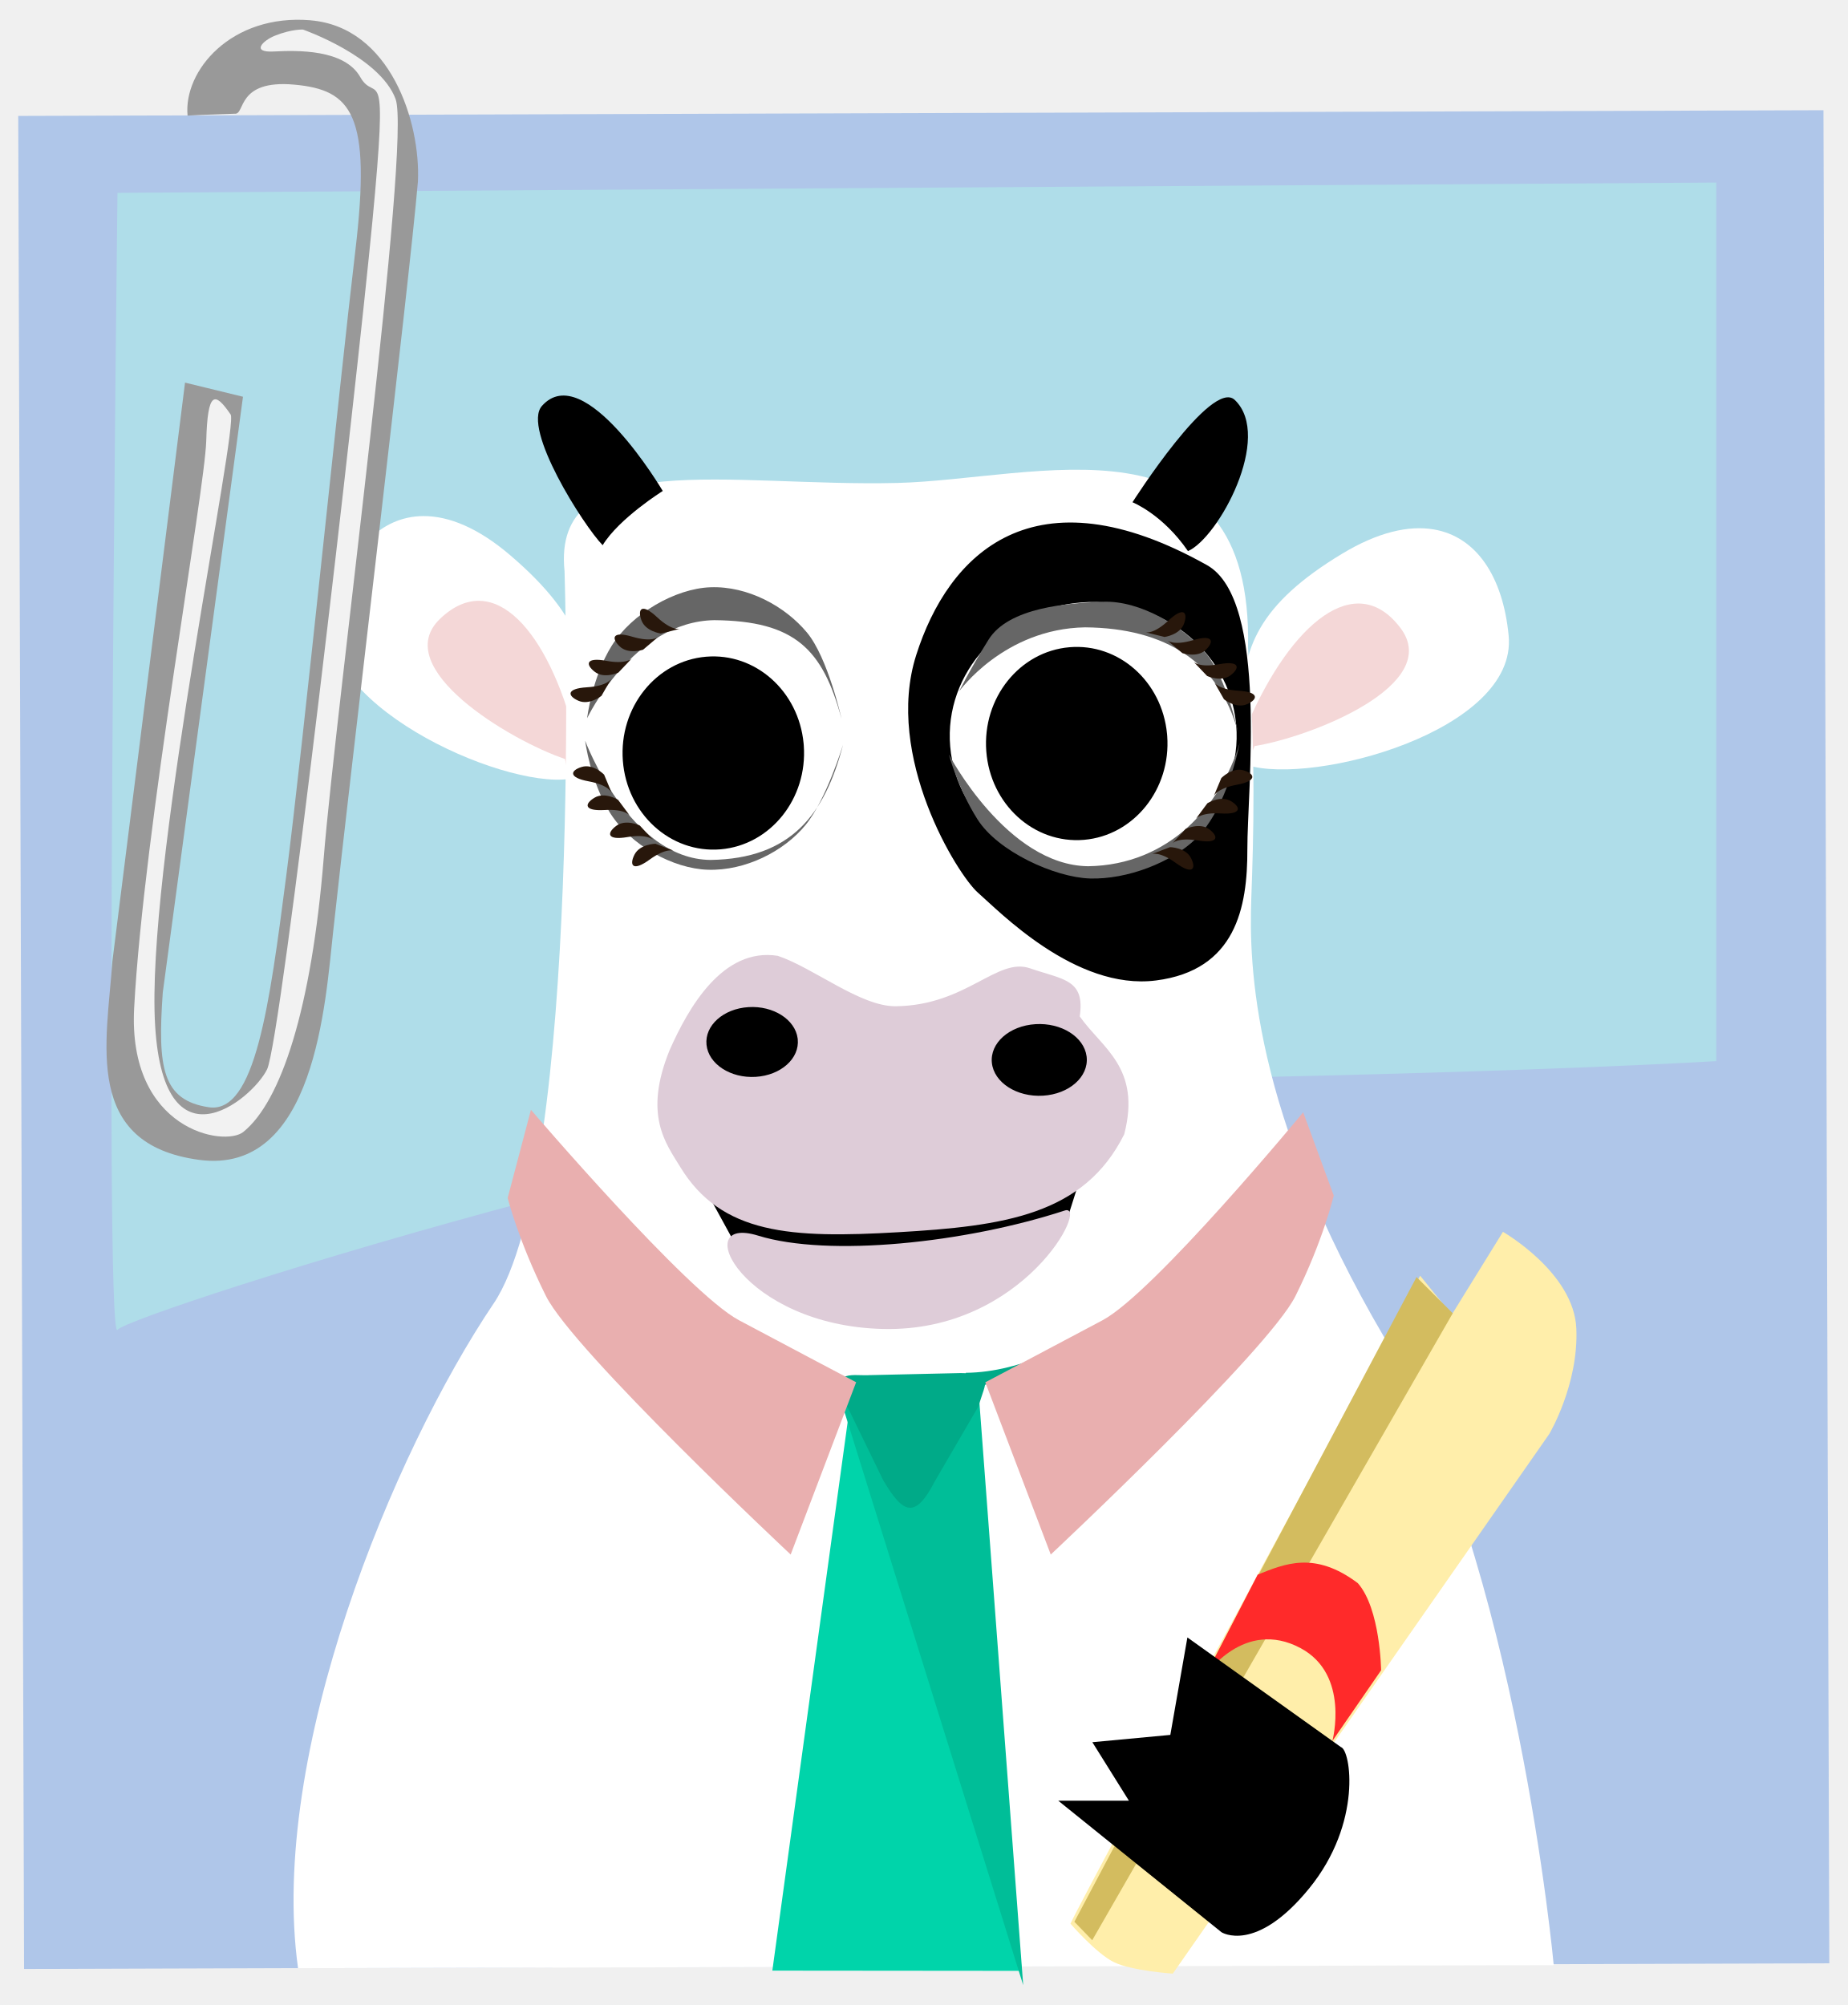
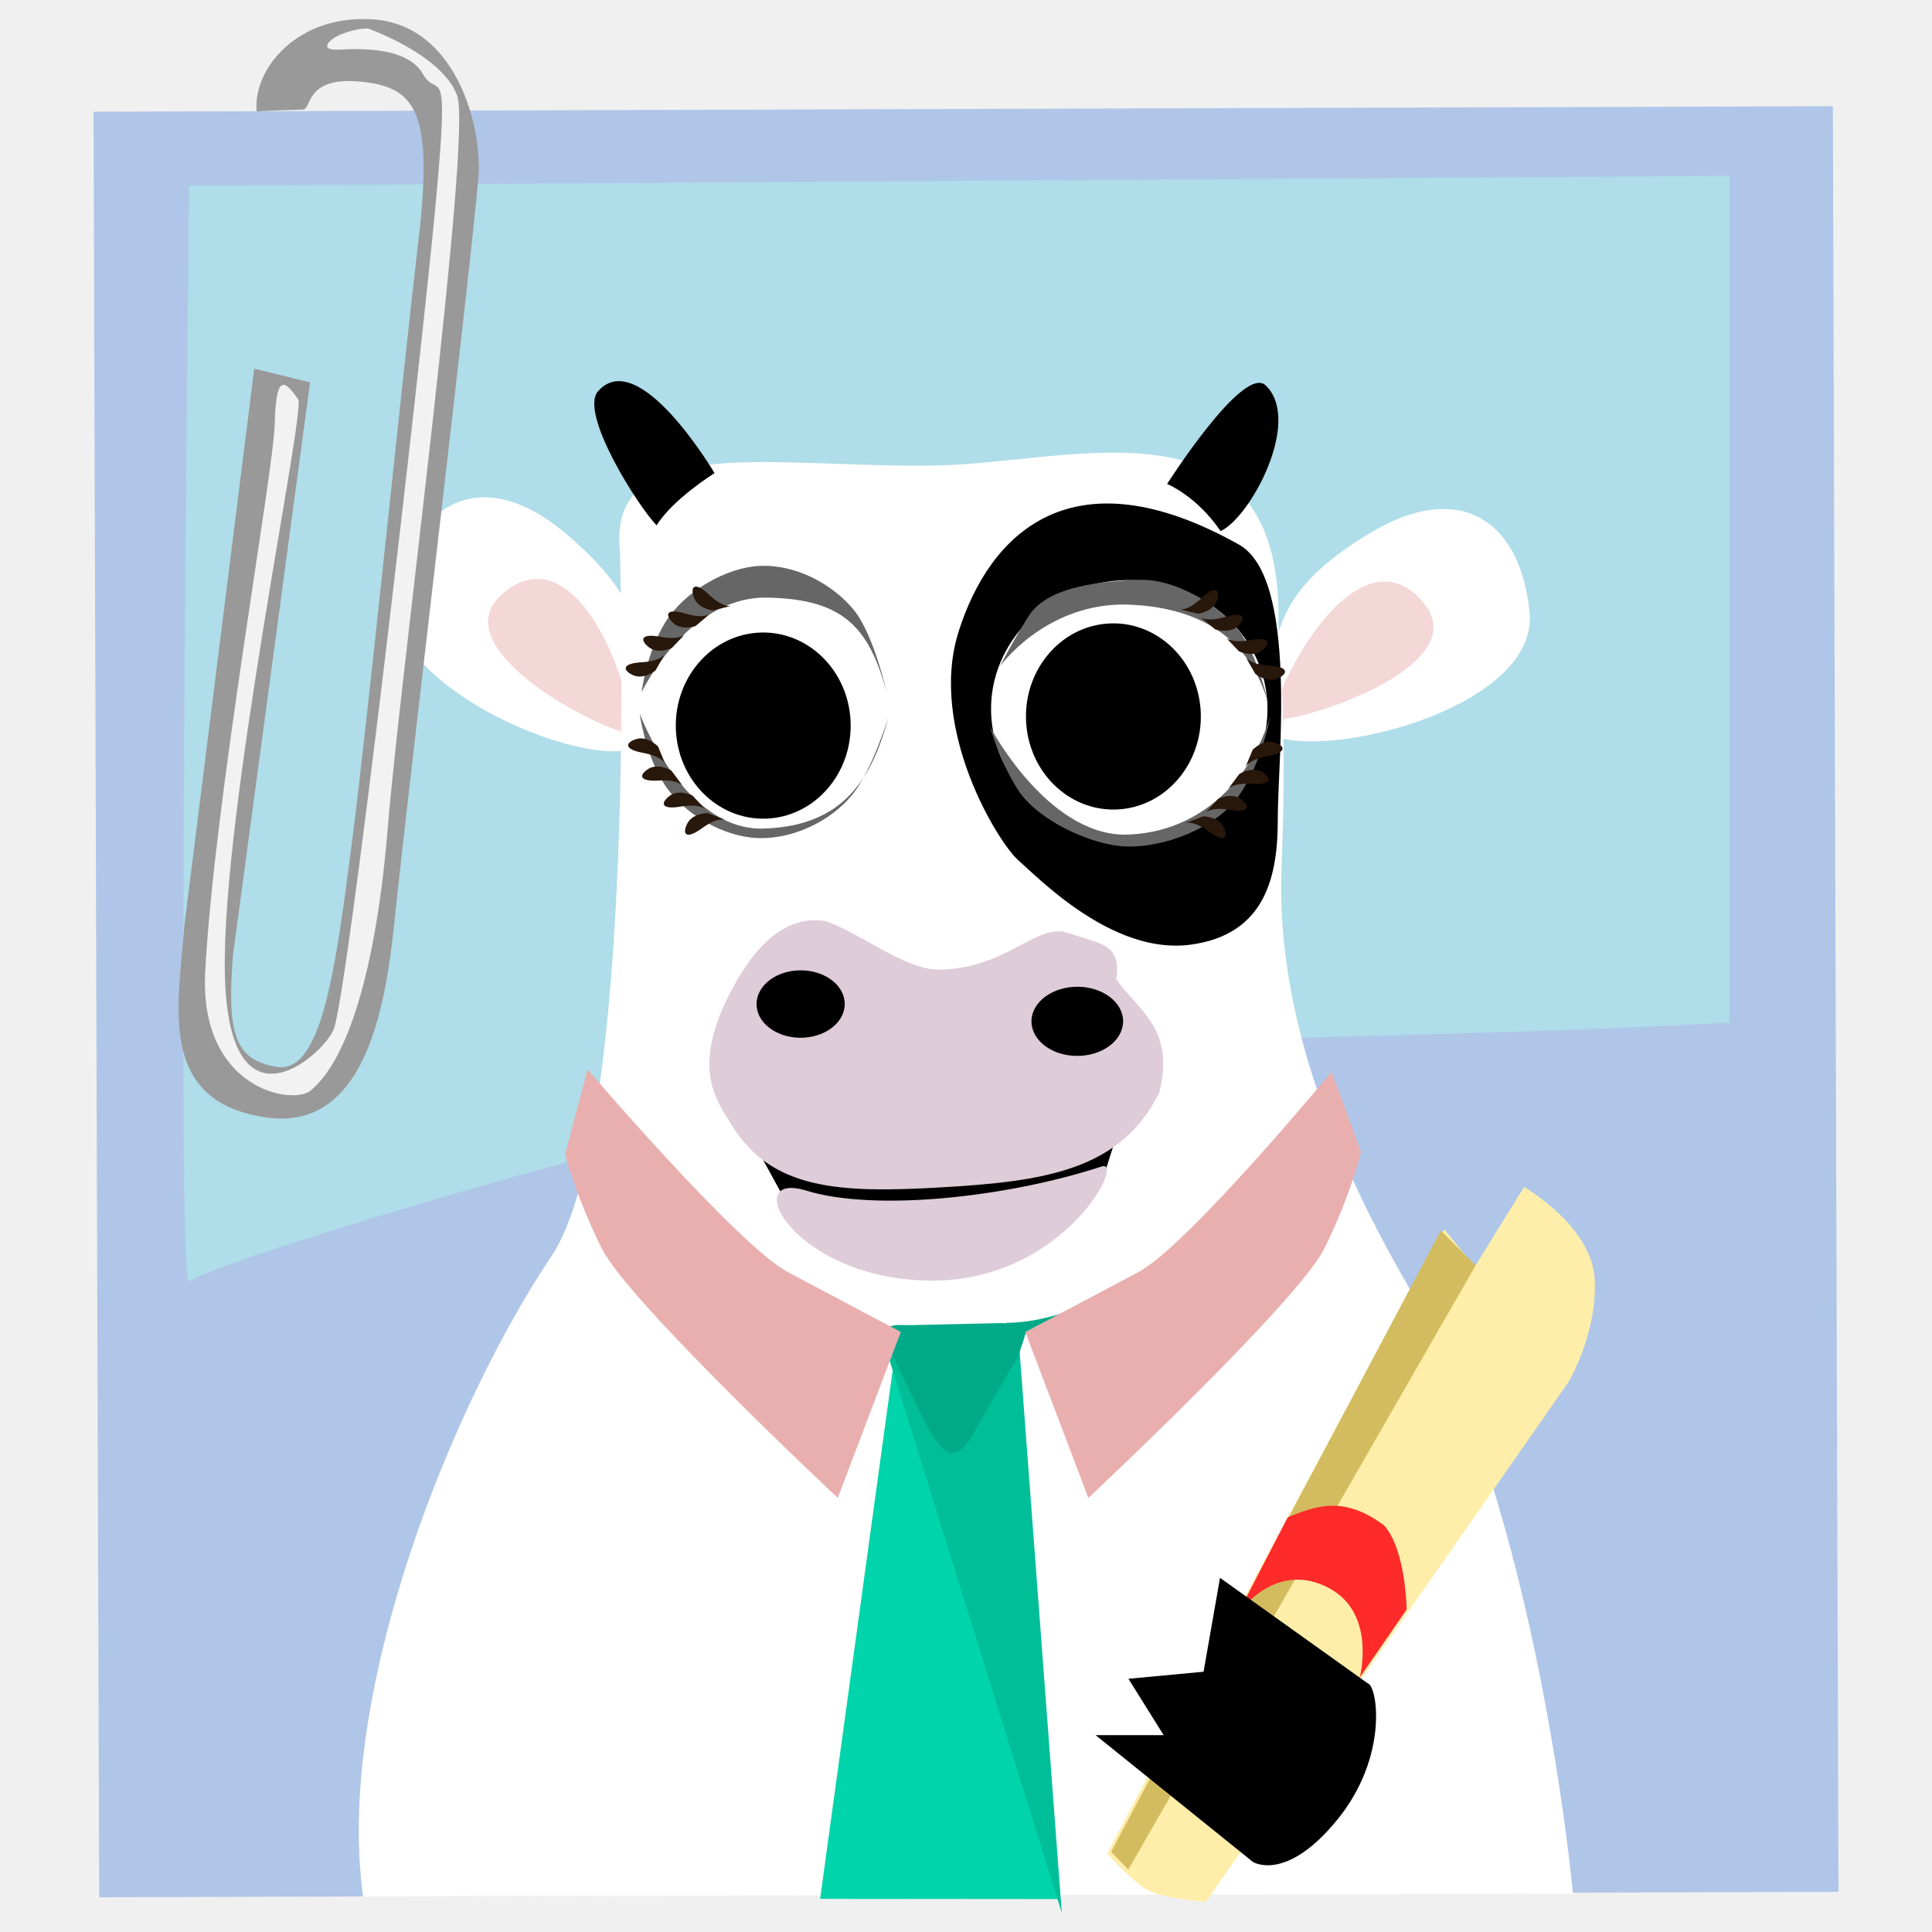
- <svg xmlns="http://www.w3.org/2000/svg" width="235.869" height="256" id="svg3188" version="1.1">
+ <svg xmlns="http://www.w3.org/2000/svg" width="256" height="256" id="svg3188" version="1.1">
  <defs id="defs3190" />
  <g id="layer1" transform="translate(374.5977,787.3066)">
-     <g id="g3307" transform="matrix(5.691615,0,0,5.691615,1759.794,2490.16)">
+     <g id="g3307" transform="matrix(5.691615,0,0,5.691615,1769.86,2490.16)">
      <rect transform="matrix(0.999995,-0.00315296,0.00315296,0.999995,0,0)" y="-574.419" x="-372.788" height="41.57" width="40.493" id="rect4125-4" style="fill:#afc6e9;fill-opacity:1;stroke:none" />
      <path id="path3364" d="m -372.371,-571.515 c 0,0 -0.309,25.892 0,25.506 0.309,-0.386 16.385,-5.488 24.269,-5.642 7.884,-0.155 11.593,-0.386 11.593,-0.386 l 0,-19.709 z" style="fill:#afdde9;stroke:none" />
      <path style="fill:#f4d7d7;fill-opacity:1;stroke:none;display:inline" d="m -361.829,-559.783 c -0.058,-0.284 -0.921,-3.241 -1.888,-3.238 -0.968,0.003 -2.334,-0.05 -2.044,1.486 0.289,1.536 0.975,2.501 2.058,2.726 1.082,0.224 2.164,0.221 2.164,0.221 z" id="path6937-9-8-3" />
      <path style="fill:#f4d7d7;fill-opacity:1;stroke:none;display:inline" d="m -347.237,-559.838 c 0,0 1.47,-3.135 2.665,-3.139 1.195,-0.004 2.504,-0.122 2.224,1.188 -0.28,1.31 -0.621,1.653 -2.269,2.284 -1.649,0.631 -3.014,0.806 -3.014,0.806 z" id="path6939-3-7-2" />
      <path style="fill:#ffffff;stroke:none;display:inline" d="m -363.934,-546.598 c 2.015,-3.014 1.591,-16.428 1.591,-16.428 -0.29,-2.819 3.725,-1.89 7.461,-1.981 3.11,-0.076 7.987,-1.736 7.87,3.7 0.179,2.451 0.123,4.254 0.073,5.629 -0.052,1.452 0.01,4.764 2.985,9.842 2.975,5.078 3.799,14.079 3.799,14.079 l -28.166,0.068 c -0.67,-4.8 2.139,-11.573 4.386,-14.909 z" id="path6935-0-6-4" />
      <path style="fill:#ffffff;fill-opacity:1;stroke:none;display:inline" d="m -347.006,-559.64 c 0.959,-2.201 2.407,-3.445 3.413,-2.114 0.965,1.277 -1.999,2.444 -3.273,2.65 l -0.166,0.426 c 1.479,0.463 6.072,-0.768 5.866,-2.904 -0.129,-1.335 -0.729,-2.219 -1.676,-2.382 -0.568,-0.098 -1.262,0.064 -2.055,0.542 -1.888,1.137 -2.26,2.145 -2.235,3.442" id="path5154-4-0-4-7" />
      <path style="fill:#000000;fill-opacity:1;stroke:#000000;stroke-width:0.056px;stroke-linecap:butt;stroke-linejoin:miter;stroke-opacity:1;display:inline" d="m -354.429,-561.135 c -0.718,2.257 0.925,4.905 1.381,5.302 0.457,0.397 2.175,2.189 3.968,1.959 1.766,-0.226 2.029,-1.609 2.025,-2.918 -0.004,-1.309 0.477,-5.579 -0.891,-6.347 -3.874,-2.172 -5.766,-0.254 -6.483,2.004 z" id="path6983-98-7-9" />
      <path style="fill:#000000;fill-opacity:1;stroke:#000000;stroke-width:0.056px;stroke-linecap:butt;stroke-linejoin:miter;stroke-opacity:1;display:inline" d="m -359.232,-549.303 0.769,1.406 c 0,0 3.825,0.592 4.71,0.347 0.885,-0.244 2.653,-0.934 2.653,-0.934 l 0.319,-1.007 c 0,0 -3.055,1.096 -4.585,0.98 -1.53,-0.116 -3.866,-0.793 -3.866,-0.793 z" id="path7018-2-0-2" />
      <path style="fill:#deccd8;fill-opacity:1;stroke:none;display:inline" d="m -359.751,-549.667 c 0.925,1.523 2.497,1.607 4.882,1.469 2.382,-0.137 4.177,-0.387 5.08,-2.198 0.386,-1.494 -0.496,-1.929 -0.998,-2.644 0.124,-0.836 -0.374,-0.823 -1.115,-1.079 -0.741,-0.256 -1.426,0.832 -3.01,0.851 -0.792,0.009 -1.839,-0.859 -2.648,-1.131 -1.237,-0.196 -2.009,1.172 -2.426,2.115 -0.595,1.459 -0.082,2.095 0.235,2.617 z" id="path5150-81-7-6" />
      <path style="fill:#ffffff;fill-opacity:1;stroke:none;display:inline" id="path6985-4-1-4" d="m -374.393,781.97 c 2.396,29.351 -21.155,54.958 -52.603,57.195 -31.448,2.237 -58.885,-19.744 -61.281,-49.095 -2.396,-29.351 21.155,-54.958 52.603,-57.195 30.964,-2.202 58.138,19.092 61.173,47.935" transform="matrix(0.05634516,-1.7765491e-4,1.7765491e-4,0.05634516,-326.3208,-603.6985)" />
      <path transform="matrix(0.05634516,-1.7765491e-4,1.7765491e-4,0.05634516,-334.6175,-603.8926)" style="fill:#ffffff;fill-opacity:1;stroke:none;display:inline" id="path6985-6-2-9-5" d="m -373.923,781.491 c 2.416,32.82 -21.329,61.454 -53.037,63.955 -31.708,2.501 -59.371,-22.078 -61.787,-54.898 -2.416,-32.82 21.329,-61.454 53.037,-63.955 31.219,-2.462 58.617,21.348 61.678,53.601" />
      <path style="fill:#000000;fill-opacity:1;stroke:none;display:inline" d="m -361.489,-563.611 c -0.429,-0.439 -1.811,-2.614 -1.362,-3.123 0.95,-1.075 2.711,1.907 2.711,1.907 0,0 -0.979,0.612 -1.348,1.216 z" id="path5962-64-9-2" />
      <path style="fill:#000000;fill-opacity:1;stroke:none;display:inline" d="m -349.604,-564.574 c 0,0 1.777,-2.791 2.295,-2.295 0.861,0.824 -0.365,3.091 -1.05,3.391 -0.568,-0.828 -1.245,-1.096 -1.245,-1.096 z" id="path5964-7-0-3" />
      <path style="fill:#ffffff;fill-opacity:1;stroke:none;display:inline" d="m -362.108,-559.321 c -0.588,-2.328 -1.814,-3.791 -3.024,-2.642 -1.16,1.103 1.575,2.736 2.798,3.148 l 0.095,0.448 c -1.535,0.216 -5.866,-1.746 -5.315,-3.82 0.345,-1.296 1.08,-2.07 2.041,-2.077 0.577,-0.004 1.234,0.268 1.94,0.869 1.678,1.429 1.88,2.484 1.645,3.76" id="path5154-0-2-0" />
      <path style="fill:#deccd8;fill-opacity:1;stroke:none;display:inline" d="m -358.001,-548.122 c 1.576,0.488 4.651,0.165 6.876,-0.563 0.571,-0.187 -0.902,2.73 -4.069,2.657 -3.167,-0.073 -4.383,-2.582 -2.807,-2.094 z" id="path6030-7-4-5" />
      <path style="fill:#666666;stroke:none;display:inline" d="m -353.491,-560.333 c 0,0 1.004,-1.405 2.826,-1.435 1.808,0.016 3.007,0.787 3.427,2.348 0,0 -0.248,-1.202 -0.72,-1.769 -0.489,-0.589 -1.464,-1.184 -2.304,-1.153 -0.787,0.029 -2.117,0.123 -2.57,0.85 -0.439,0.704 -0.659,1.159 -0.659,1.159 z" id="path6961-0-2" />
      <path style="fill:#666666;stroke:none;display:inline" d="m -361.837,-559.729 c 0,0 1.031,-2.17 2.853,-2.2 1.808,0.016 2.433,0.651 2.853,2.211 0,0 -0.303,-1.366 -0.774,-1.933 -0.489,-0.589 -1.328,-1.048 -2.167,-1.016 -0.787,0.029 -1.762,0.588 -2.215,1.315 -0.439,0.704 -0.55,1.624 -0.55,1.624 z" id="path6961-8-5-5-5" />
      <path style="fill:#000000;fill-opacity:1;stroke:none;display:inline" id="path7014-8-8-9" d="m -434.34,913.883 c 0.794,7.867 -7.012,14.73 -17.436,15.33 -10.424,0.599 -19.518,-5.292 -20.312,-13.159 -0.794,-7.867 7.012,-14.73 17.436,-15.33 10.263,-0.59 19.27,5.117 20.276,12.848" transform="matrix(0.05634516,-1.7765491e-4,1.7765491e-4,0.05634516,-326.3208,-603.6985)" />
      <path style="fill:#000000;fill-opacity:1;stroke:none;display:inline" id="path7016-3-1-2" d="m -549.338,906.41 c 0.764,7.67 -6.747,14.362 -16.778,14.947 -10.03,0.584 -18.781,-5.16 -19.546,-12.83 -0.764,-7.67 6.747,-14.362 16.778,-14.947 9.876,-0.575 18.543,4.989 19.511,12.527" transform="matrix(0.05634516,-1.7765491e-4,1.7765491e-4,0.05634516,-326.3208,-603.6985)" />
      <g style="display:inline" id="g3747-5-0" transform="matrix(0.05634516,-1.7765491e-4,1.7765491e-4,0.05634516,-579.1189,-586.8796)">
        <path id="path5156-8-51-1-2" d="m 3940.927,505.102 c 1.516,21.182 -13.383,39.662 -33.278,41.276 -19.895,1.614 -37.252,-14.249 -38.768,-35.431 -1.516,-21.182 13.383,-39.662 33.278,-41.276 19.588,-1.589 36.779,13.778 38.699,34.594" style="fill:#000000;fill-opacity:1;stroke:none;display:inline" />
        <path id="path5156-8-5-6-8-9" d="m 4085.618,501.778 c 1.516,21.182 -13.383,39.662 -33.278,41.276 -19.895,1.614 -37.252,-14.249 -38.768,-35.431 -1.516,-21.182 13.383,-39.662 33.278,-41.276 19.588,-1.589 36.779,13.778 38.699,34.594" style="fill:#000000;fill-opacity:1;stroke:none;display:inline" />
      </g>
      <path style="fill:#666666;stroke:none;display:inline" d="m -353.724,-558.919 c 0,0 1.304,2.491 3.127,2.51 1.808,-0.027 2.973,-1.349 3.397,-2.762 0,0 -0.265,1.449 -0.979,2.143 -0.549,0.534 -1.54,0.919 -2.379,0.894 -0.787,-0.024 -2.066,-0.604 -2.523,-1.328 -0.443,-0.701 -0.642,-1.456 -0.642,-1.456 z" id="path6961-0-4-9" />
      <path style="fill:#666666;stroke:none;display:inline" d="m -361.881,-559.224 c 0,0 0.99,2.655 2.812,2.674 1.808,-0.027 2.564,-1.021 2.973,-2.584 0,0 -0.374,1.231 -0.842,1.801 -0.485,0.592 -1.349,1.029 -2.188,1.003 -0.787,-0.024 -1.738,-0.549 -2.195,-1.274 -0.443,-0.701 -0.56,-1.62 -0.56,-1.62 z" id="path6961-8-5-5-0-6" />
      <path id="path4131-1" d="m -353.216,-544.89 1.127,13.261 -5.593,-0.005 1.805,-13.15 z" style="fill:#00d4aa;fill-opacity:1;stroke:none" />
      <path id="path4135-1" d="m -353.343,-545.045 c 2.507,-0.021 5.338,-2.689 7.019,-4.838 l 0.129,0.823 c -2.316,2.526 -4.762,3.721 -7.084,4.395 z" style="fill:#00aa88;fill-opacity:1;stroke:none" />
      <path id="path4135-0-5" d="m -355.561,-544.911 c -2.579,-0.005 -5.492,-2.592 -7.235,-4.73 l -0.128,0.824 c 2.398,2.512 4.972,3.564 7.364,4.223 z" style="fill:#00aa88;fill-opacity:1;stroke:none" />
      <path id="path4161-9" d="m -368.037,-575.386 c -1.786,-0.15 -2.857,1.135 -2.762,2.138 l 0.296,-0.015 0.764,-0.027 c 0.237,0.024 0.032,-0.769 1.329,-0.653 1.297,0.117 1.739,0.661 1.374,3.727 -0.365,3.067 -1.172,11.105 -1.548,14.01 -0.376,2.905 -0.696,5.359 -1.737,5.204 -1.048,-0.157 -1.153,-0.889 -1.034,-2.575 l 1.799,-13.364 -1.3,-0.317 -1.629,12.98 c -0.129,1.832 -0.663,4.105 1.944,4.456 2.607,0.351 2.834,-3.547 3.009,-5.131 0.391,-3.607 1.705,-14.532 1.9,-16.817 0.061,-1.337 -0.621,-3.466 -2.407,-3.615 z" style="font-size:medium;font-style:normal;font-variant:normal;font-weight:normal;font-stretch:normal;text-indent:0;text-align:start;text-decoration:none;line-height:normal;letter-spacing:normal;word-spacing:normal;text-transform:none;direction:ltr;block-progression:tb;writing-mode:lr-tb;text-anchor:start;baseline-shift:baseline;color:#000000;fill:#999999;fill-opacity:1;stroke:none;stroke-width:0.4;marker:none;visibility:visible;display:inline;overflow:visible;enable-background:accumulate;font-family:Sans;-inkscape-font-specification:Sans" />
      <path id="path3049-4" d="m -356.151,-544.446 4.096,13.139 -1.005,-13.371 z" style="fill:#00be98;fill-opacity:1;stroke:none" />
      <path id="path4129-7" d="m -355.531,-544.992 2.071,-0.047 c 0.772,0.006 0.561,0.187 0.404,0.742 l -0.983,1.689 c -0.438,0.847 -0.707,0.734 -1.156,-0.026 l -0.752,-1.545 c -0.553,-0.971 0.049,-0.797 0.415,-0.812 z" style="fill:#00aa88;fill-opacity:1;stroke:none" />
      <path id="path3048-1" d="m -352.905,-544.832 1.468,3.864 c 0,0 4.869,-4.56 5.488,-5.797 0.618,-1.237 0.86,-2.256 0.86,-2.256 l -0.686,-1.868 c 0,0 -3.342,4.047 -4.502,4.666 -1.159,0.618 -2.628,1.391 -2.628,1.391 z" style="fill:#e9afaf;stroke:none" />
      <path id="path3048-6-8" d="m -355.803,-544.832 -1.468,3.864 c 0,0 -4.869,-4.56 -5.488,-5.797 -0.618,-1.237 -0.86,-2.202 -0.86,-2.202 l 0.522,-1.978 c 0,0 3.506,4.102 4.665,4.72 1.159,0.618 2.628,1.391 2.628,1.391 z" style="fill:#e9afaf;stroke:none" />
      <path id="path3068-24" d="m -361.515,-560.231 c 0,0 -0.273,0.219 -0.519,0.109 -0.246,-0.109 -0.273,-0.273 0.191,-0.301 0.465,-0.027 0.547,-0.191 0.547,-0.191 z" style="fill:#28170b;stroke:none" />
      <path id="path3068-5-06" d="m -361.136,-560.753 c 0,0 -0.318,0.147 -0.53,-0.018 -0.213,-0.165 -0.2,-0.331 0.258,-0.246 0.458,0.085 0.576,-0.055 0.576,-0.055 z" style="fill:#28170b;stroke:none" />
      <path id="path3068-2-4" d="m -360.582,-561.266 c 0,0 -0.332,0.112 -0.525,-0.075 -0.194,-0.187 -0.163,-0.35 0.283,-0.217 0.446,0.133 0.579,0.007 0.579,0.007 z" style="fill:#28170b;stroke:none" />
      <path id="path3068-8-1" d="m -360.183,-561.629 c 0,0 -0.347,-0.047 -0.437,-0.301 -0.09,-0.254 0.01,-0.386 0.35,-0.068 0.34,0.318 0.515,0.264 0.515,0.264 z" style="fill:#28170b;stroke:none" />
      <path id="path3068-21-9" d="m -361.456,-558.464 c 0,0 -0.244,-0.25 -0.502,-0.172 -0.257,0.078 -0.305,0.238 0.153,0.322 0.458,0.084 0.519,0.257 0.519,0.257 z" style="fill:#28170b;stroke:none" />
      <path id="path3068-5-7-06" d="m -361.143,-557.899 c 0,0 -0.297,-0.185 -0.528,-0.047 -0.231,0.138 -0.239,0.304 0.226,0.276 0.465,-0.028 0.565,0.125 0.565,0.125 z" style="fill:#28170b;stroke:none" />
      <path id="path3068-2-9-6" d="m -360.656,-557.323 c 0,0 -0.315,-0.152 -0.53,0.01 -0.215,0.162 -0.205,0.328 0.254,0.25 0.459,-0.077 0.575,0.064 0.575,0.064 z" style="fill:#28170b;stroke:none" />
      <path id="path3068-8-4-5" d="m -360.304,-556.913 c 0,0 -0.35,0.005 -0.471,0.245 -0.121,0.241 -0.038,0.385 0.339,0.111 0.376,-0.274 0.544,-0.199 0.544,-0.199 z" style="fill:#28170b;stroke:none" />
      <path id="path3068-0-1" d="m -347.551,-560.154 c 0,0 0.273,0.219 0.519,0.109 0.246,-0.109 0.273,-0.273 -0.191,-0.301 -0.465,-0.027 -0.547,-0.191 -0.547,-0.191 z" style="fill:#28170b;stroke:none" />
      <path id="path3068-5-0-6" d="m -347.93,-560.677 c 0,0 0.318,0.147 0.53,-0.018 0.213,-0.165 0.2,-0.331 -0.258,-0.246 -0.458,0.085 -0.576,-0.055 -0.576,-0.055 z" style="fill:#28170b;stroke:none" />
      <path id="path3068-2-6-0" d="m -348.484,-561.189 c 0,0 0.332,0.112 0.525,-0.075 0.194,-0.187 0.163,-0.35 -0.283,-0.217 -0.446,0.133 -0.579,0.007 -0.579,0.007 z" style="fill:#28170b;stroke:none" />
      <path id="path3068-8-6-5" d="m -348.884,-561.552 c 0,0 0.347,-0.047 0.437,-0.301 0.09,-0.254 -0.01,-0.386 -0.35,-0.068 -0.34,0.318 -0.515,0.264 -0.515,0.264 z" style="fill:#28170b;stroke:none" />
      <path id="path3068-21-1-4" d="m -347.611,-558.387 c 0,0 0.244,-0.25 0.502,-0.172 0.257,0.078 0.305,0.238 -0.153,0.322 -0.458,0.084 -0.519,0.257 -0.519,0.257 z" style="fill:#28170b;stroke:none" />
      <path id="path3068-5-7-0-1" d="m -347.923,-557.822 c 0,0 0.297,-0.185 0.528,-0.047 0.231,0.138 0.239,0.304 -0.226,0.276 -0.465,-0.028 -0.565,0.125 -0.565,0.125 z" style="fill:#28170b;stroke:none" />
      <path id="path3068-2-9-2-0" d="m -348.41,-557.246 c 0,0 0.315,-0.152 0.53,0.01 0.215,0.162 0.205,0.328 -0.254,0.25 -0.459,-0.077 -0.575,0.064 -0.575,0.064 z" style="fill:#28170b;stroke:none" />
      <path id="path3068-8-4-4-4" d="m -348.762,-556.837 c 0,0 0.35,0.005 0.471,0.245 0.121,0.241 0.038,0.385 -0.339,0.111 -0.376,-0.274 -0.544,-0.199 -0.544,-0.199 z" style="fill:#28170b;stroke:none" />
      <path id="path3172-5" d="m -350.995,-532.686 c 0.41,-0.888 7.843,-14.537 7.843,-14.537 l 0.71,0.874 1.148,-1.858 c 0,0 1.592,0.91 1.646,2.167 0.055,1.257 -0.608,2.369 -0.608,2.369 l -8.444,12.105 c 0,0 -0.93,-0.064 -1.325,-0.26 -0.395,-0.196 -0.97,-0.861 -0.97,-0.861 z" style="fill:#ffeeaa;stroke:none" />
      <path id="path3176-2" d="m -343.232,-547.193 0.812,0.812 -8.087,14.065 -0.4,-0.414 z" style="fill:#d3bc5f;stroke:none" />
      <path id="path3174-3" d="m -346.795,-540.518 c 0.607,-0.241 1.278,-0.537 2.247,0.193 0.505,0.576 0.521,1.954 0.521,1.954 l -1.093,1.585 c 0,0 0.399,-1.489 -0.714,-2.083 -1.266,-0.676 -2.128,0.608 -2.128,0.608 z" style="fill:#ff2a2a;stroke:none" />
      <path id="path3180-7" d="m -368.21,-575.178 c 0,0 -0.251,-0.014 -0.628,0.137 -0.273,0.109 -0.547,0.383 -0.027,0.355 0.519,-0.027 1.585,-0.055 1.94,0.574 0.355,0.628 0.634,-0.562 0.273,3.224 -0.361,3.787 -2.044,18.369 -2.363,19.034 -0.319,0.665 -2.444,2.455 -2.525,-1.318 -0.08,-3.774 1.884,-13.111 1.707,-13.371 -0.355,-0.519 -0.516,-0.532 -0.547,0.589 -0.03,1.121 -1.403,8.742 -1.617,12.721 -0.148,2.746 2.025,3.127 2.448,2.785 0.847,-0.683 1.53,-2.76 1.804,-6.148 0.273,-3.388 1.967,-16.068 1.612,-17.024 -0.355,-0.956 -2.077,-1.558 -2.077,-1.558 z" style="fill:#f2f2f2;stroke:none" />
      <path id="path3182-2" d="m -344.929,-536.649 -3.443,-2.459 -0.383,2.186 -1.749,0.164 0.82,1.312 -1.585,0 3.662,2.951 c 0,0 0.765,0.492 1.967,-0.984 1.202,-1.476 0.929,-3.115 0.71,-3.17 z" style="fill:#000000;stroke:none" />
    </g>
  </g>
</svg>
